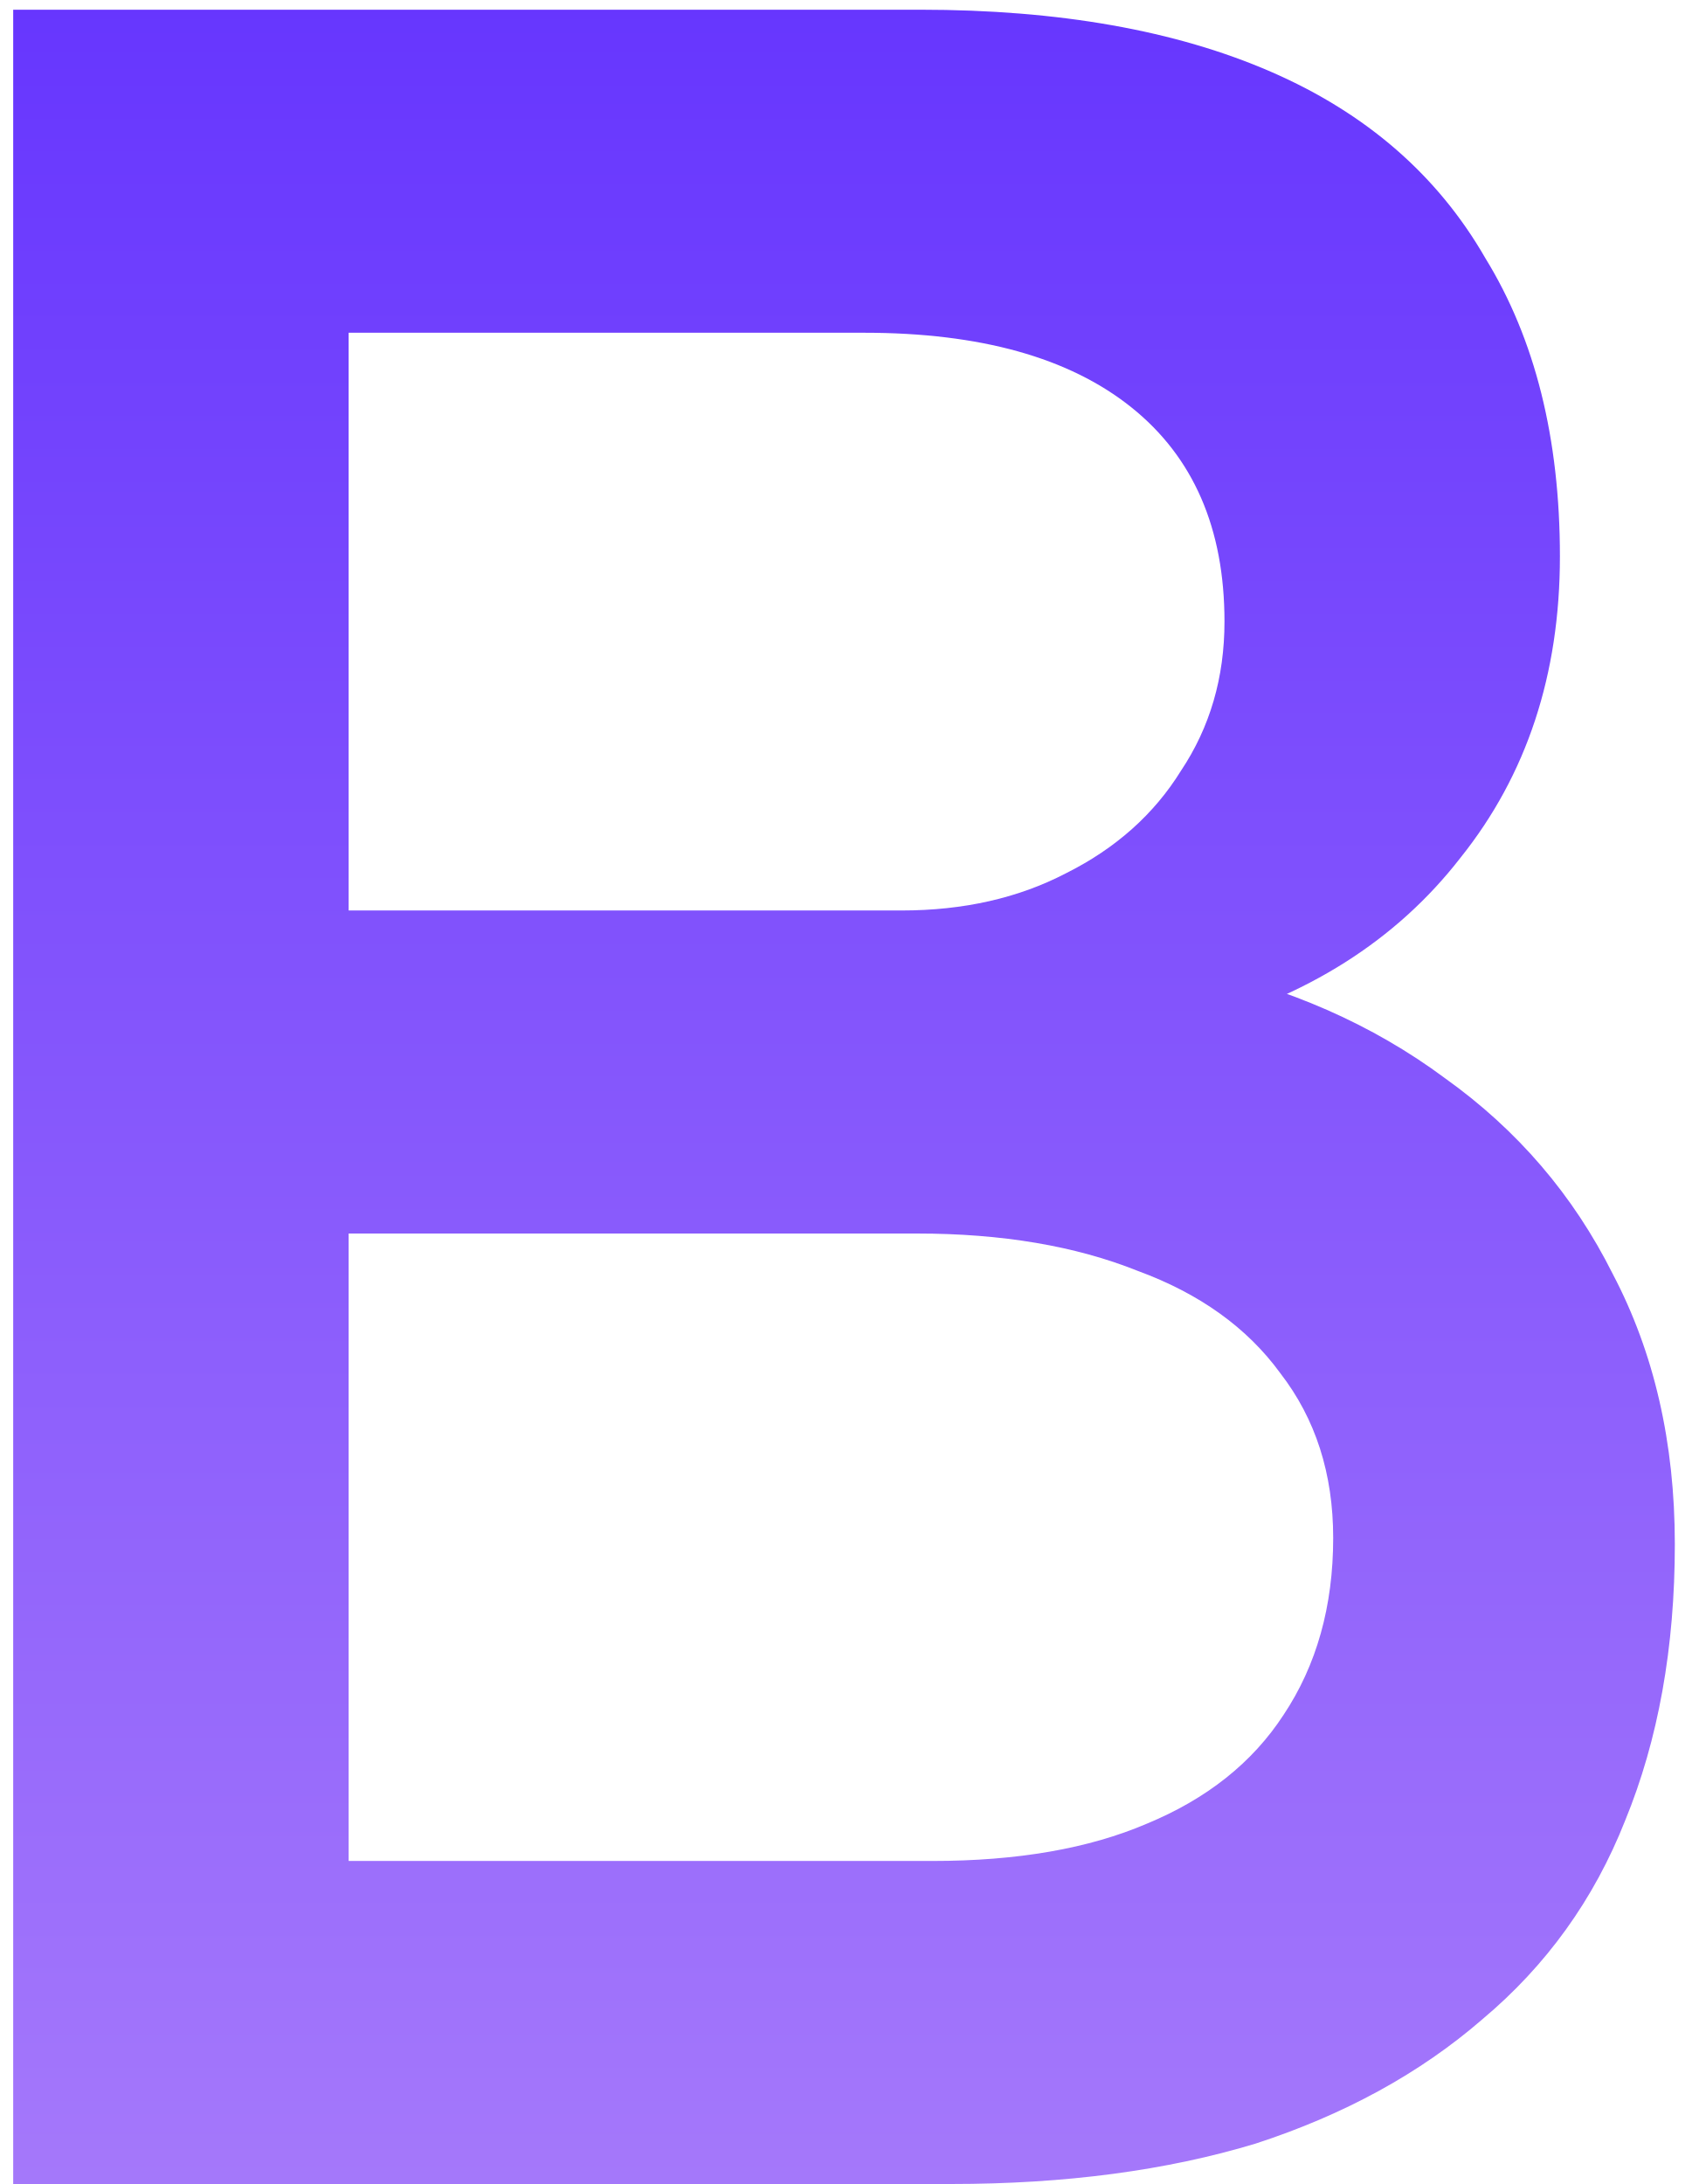
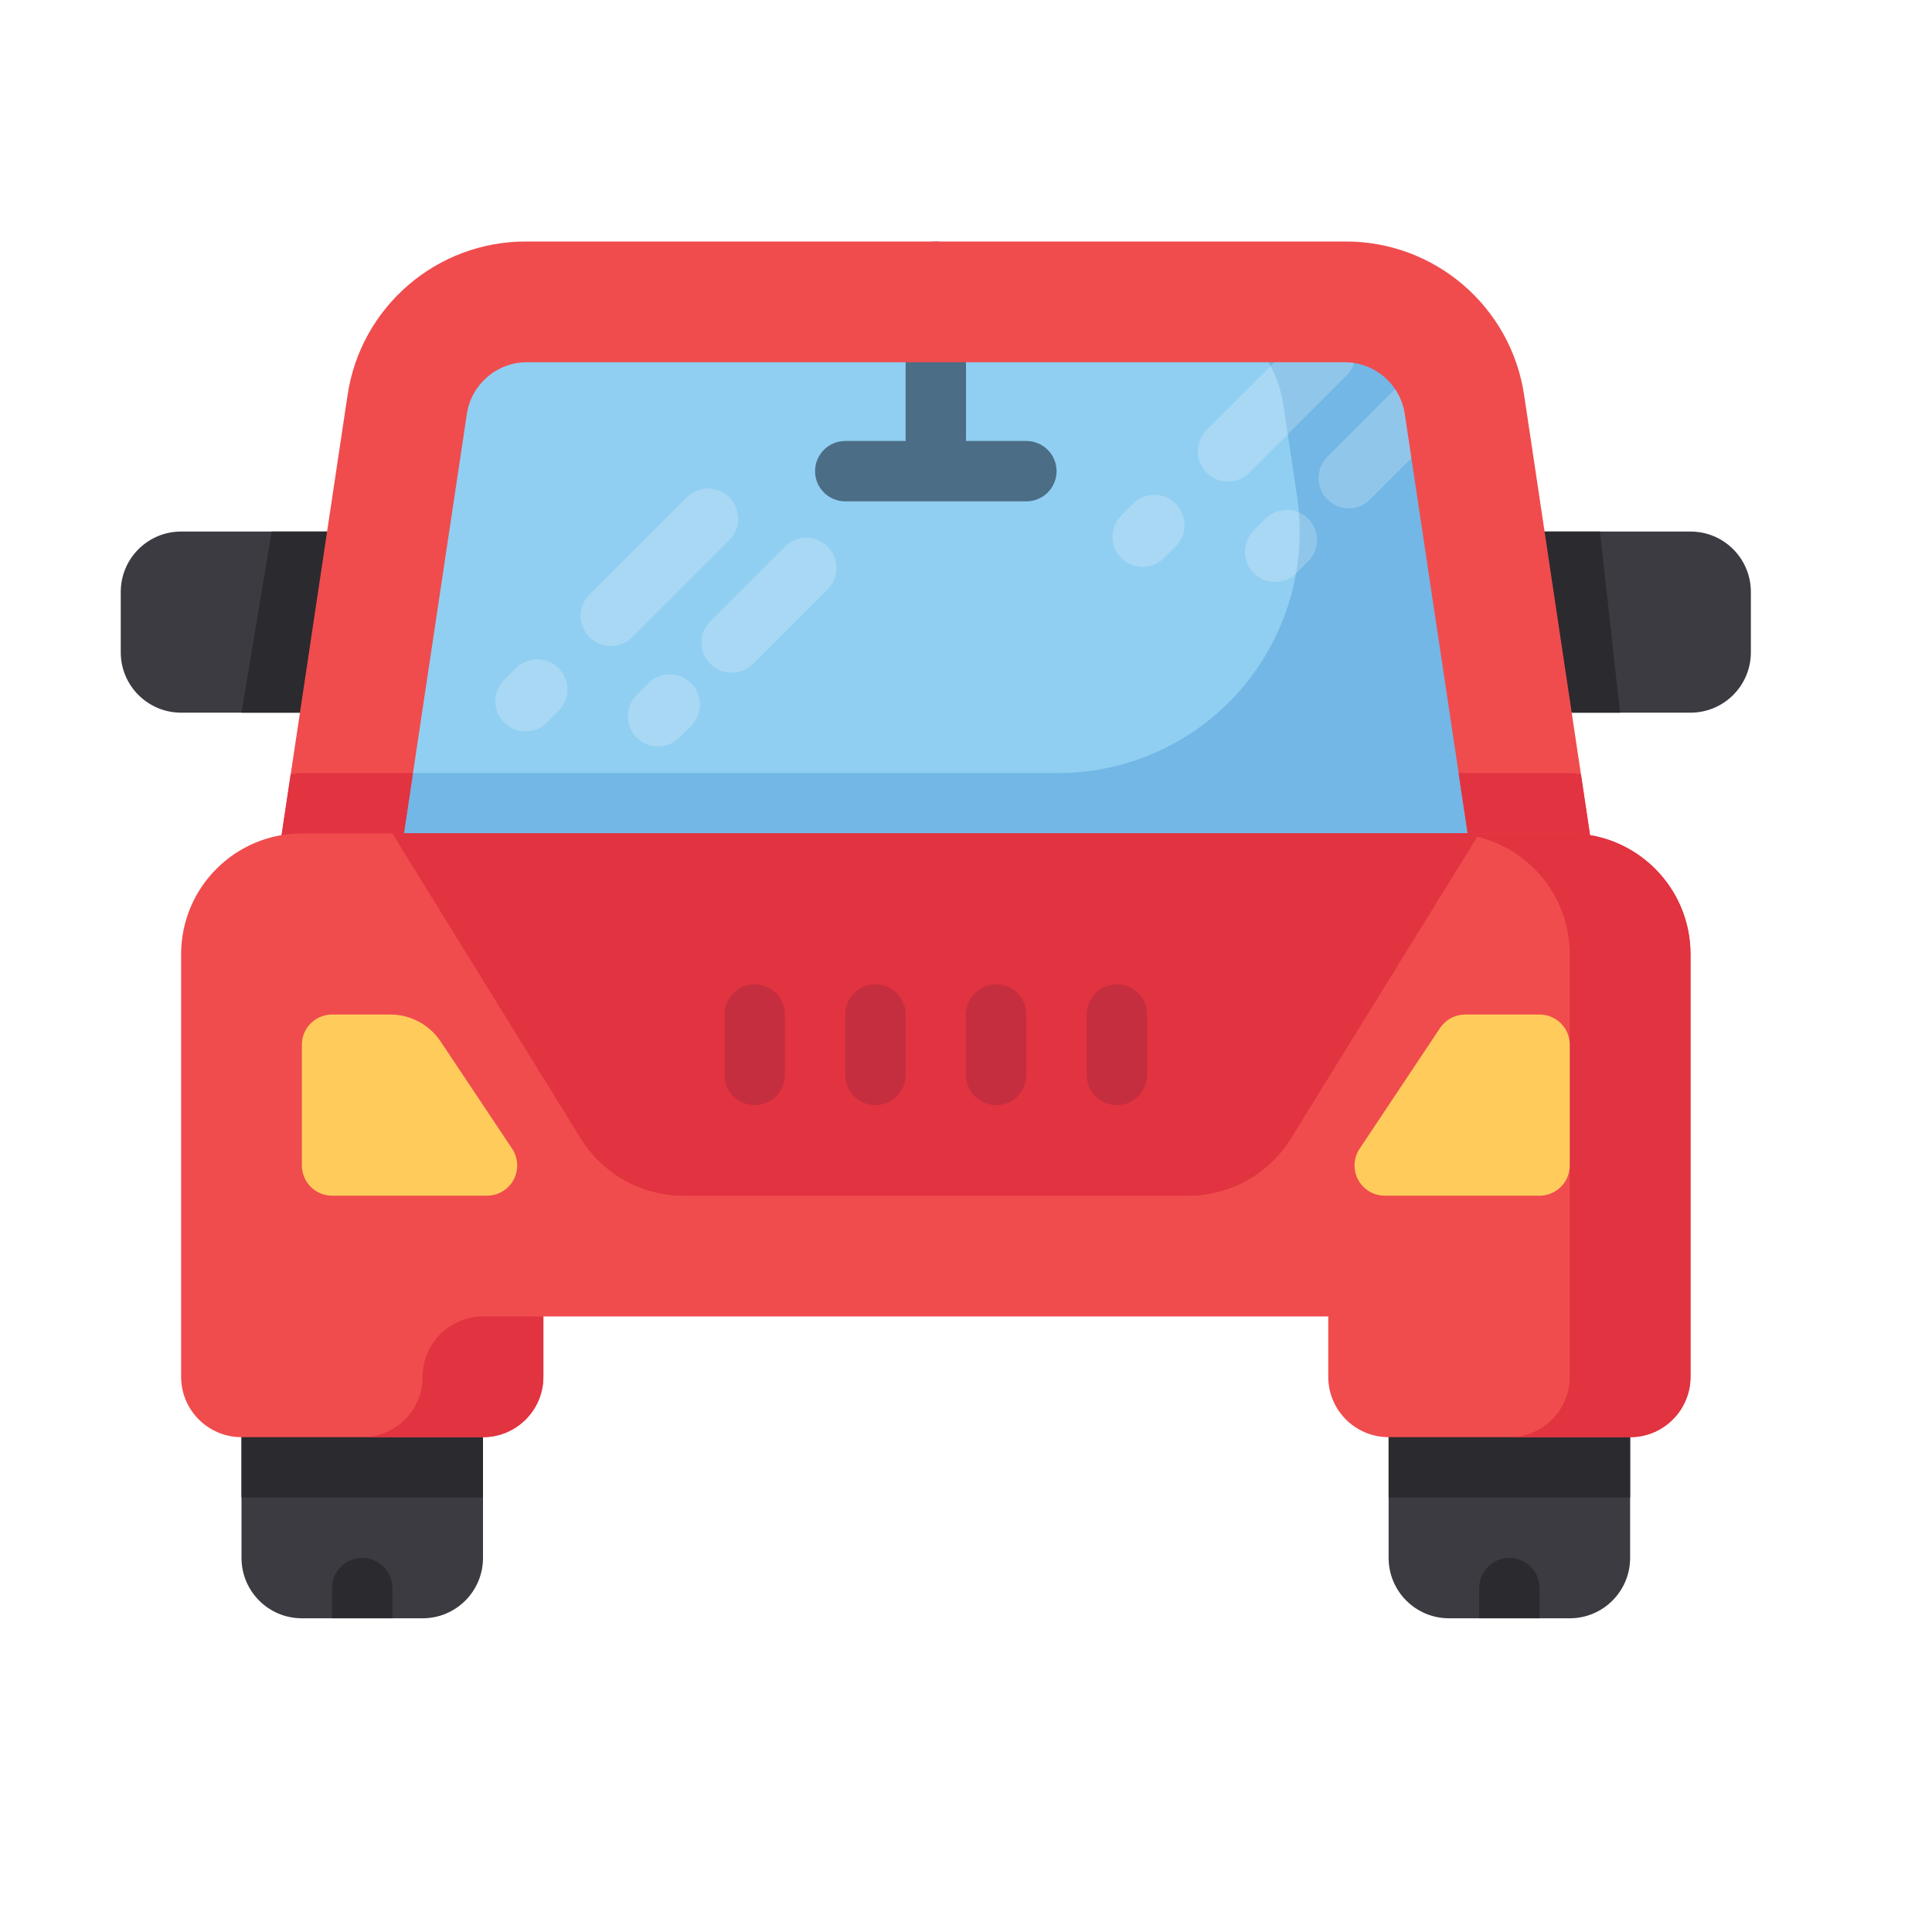
- <svg xmlns="http://www.w3.org/2000/svg" width="70" height="90" fill="none" viewBox="0 0 70 90">
-   <path fill="url(#a)" fill-opacity=".9" d="M.544 90V.4H37.92c5.717 0 10.539.853 14.464 2.56 3.925 1.707 6.87 4.267 8.832 7.68 2.048 3.328 3.072 7.424 3.072 12.288s-1.365 9.003-4.096 12.416c-2.645 3.413-6.357 5.76-11.136 7.04v-2.56c4.01.853 7.51 2.39 10.496 4.608 2.987 2.133 5.29 4.821 6.912 8.064 1.707 3.243 2.56 6.955 2.56 11.136 0 4.267-.683 8.064-2.048 11.392-1.28 3.243-3.243 5.973-5.888 8.192-2.56 2.219-5.675 3.925-9.344 5.12C48.074 89.446 43.894 90 39.2 90H.544Zm13.824-13.312h24.064c3.499 0 6.443-.512 8.832-1.536 2.475-1.024 4.352-2.517 5.632-4.48 1.365-2.048 2.048-4.48 2.048-7.296 0-2.645-.725-4.907-2.176-6.784-1.365-1.877-3.328-3.285-5.888-4.224-2.56-1.024-5.59-1.536-9.088-1.536H14.368v25.856Zm0-39.168h22.784c2.56 0 4.821-.512 6.784-1.536 2.048-1.024 3.627-2.432 4.736-4.224 1.195-1.792 1.792-3.84 1.792-6.144 0-3.84-1.28-6.784-3.84-8.832-2.56-2.048-6.23-3.072-11.008-3.072H14.368V37.52Z" />
-   <defs>
-     <linearGradient id="a" x1="32" x2="32" y1="-38" y2="98" gradientUnits="userSpaceOnUse">
-       <stop stop-color="#3800FF" />
-       <stop offset="1" stop-color="#A06FF9" />
-     </linearGradient>
-   </defs>
+ <svg xmlns="http://www.w3.org/2000/svg" viewBox="0 0 32 32" id="car">
+   <path fill="#90cff1" d="M8.722 5h13.555a2 2 0 0 1 1.978 1.703L25.5 15h-20l1.245-8.297A1.998 1.998 0 0 1 8.722 5z" />
+   <path fill="#72b7e5" d="m25.171 12.804-.915-6.101A2 2 0 0 0 22.278 5h-3a2 2 0 0 1 1.978 1.703l.226 1.508a4 4 0 0 1-3.956 4.593H5.829L5.5 15h20l-.329-2.196z" />
+   <path fill="#4c6d86" d="M17 7.304h-1V4.5a.5.5 0 0 0-1 0v2.804h-1a.5.5 0 0 0 0 1h3a.5.5 0 0 0 0-1z" />
+   <path fill="#3c3b42" d="M6 11.804H3a1 1 0 0 1-1-1v-1a1 1 0 0 1 1-1h3.5l-.5 3z" />
+   <path fill="#2b2a2f" d="m4.5 8.804-.5 3h2l.5-3z" />
+   <path fill="#3c3b42" d="M24.5 8.804H28a1 1 0 0 1 1 1v1a1 1 0 0 1-1 1h-3.167l-.333-3z" />
+   <path fill="#2b2a2f" d="m25.5 8.804.333 3h1l-.333-3z" />
+   <path fill="#eff2fa" d="M23.929 6.33a.5.5 0 0 0-.707 0l-1.236 1.236a.5.5 0 0 0 .708.707l1.236-1.236a.501.501 0 0 0-.001-.707zM20.96 8.591l-.194.194a.5.5 0 0 0 .708.708l.194-.194a.5.5 0 0 0-.708-.708zm1.349-2.377a.5.5 0 0 0-.707-.707l-1.616 1.616a.5.5 0 0 0 .708.707l1.615-1.616zm-3.543 2.129-.194.194a.5.5 0 0 0 .708.707l.194-.194a.5.5 0 0 0-.708-.707zM13.708 9.053a.5.5 0 0 0-.707 0l-1.236 1.236a.5.5 0 0 0 .708.707l1.236-1.236a.501.501 0 0 0-.001-.707zm-2.969 2.262-.194.194a.5.5 0 0 0 .708.708l.194-.194a.5.5 0 0 0-.708-.708zm1.348-2.377a.5.5 0 0 0-.707-.707L9.764 9.847a.5.5 0 0 0 .708.707l1.615-1.616zm-3.543 2.129-.194.194a.5.5 0 0 0 .708.707l.194-.194a.5.5 0 0 0-.708-.707z" opacity=".25" />
+   <path fill="#f04c4d" d="M26.661 16H4.339l1.416-9.445A2.985 2.985 0 0 1 8.723 4h13.555a2.985 2.985 0 0 1 2.968 2.554L26.661 16zm-20-2h17.678l-1.072-7.148a1.007 1.007 0 0 0-.99-.852H8.723c-.492 0-.916.366-.99.853L6.661 14z" />
+   <path fill="#e13340" d="m24.159 12.804.18 1.196H6.661l.179-1.196H5c-.063 0-.123.013-.185.019L4.339 16h22.322l-.476-3.177c-.062-.006-.122-.019-.185-.019h-1.841z" />
+   <path fill="#3c3b42" d="M7 26.804H5a1 1 0 0 1-1-1v-3h4v3a1 1 0 0 1-1 1z" />
+   <path fill="#2b2a2f" d="M4 22.804h4v2H4z" />
+   <path fill="#3c3b42" d="M26 26.804h-2a1 1 0 0 1-1-1v-3h4v3a1 1 0 0 1-1 1z" />
+   <path fill="#2b2a2f" d="M23 22.804h4v2h-4zm-17 2a.5.5 0 0 1-.5-.5v-.5a.5.5 0 0 1 1 0v.5a.5.5 0 0 1-.5.5zm0 1a.5.5 0 0 0-.5.5v.5h1v-.5a.5.5 0 0 0-.5-.5z" />
+   <path fill="#2b2a2f" d="M25 24.804a.5.5 0 0 1-.5-.5v-.5a.5.5 0 0 1 1 0v.5a.5.5 0 0 1-.5.5zm0 1a.5.5 0 0 0-.5.5v.5h1v-.5a.5.5 0 0 0-.5-.5z" />
+   <path fill="#f04c4d" d="M9 21.804v1a1 1 0 0 1-1 1H4a1 1 0 0 1-1-1v-7a2 2 0 0 1 2-2h21a2 2 0 0 1 2 2v7a1 1 0 0 1-1 1h-4a1 1 0 0 1-1-1v-1H9z" />
+   <path fill="#e13340" d="M26 13.804h-2a2 2 0 0 1 2 2v7a1 1 0 0 1-1 1h2a1 1 0 0 0 1-1v-7a2 2 0 0 0-2-2zm-19 9a1 1 0 0 1-1 1h2a1 1 0 0 0 1-1v-1H8a1 1 0 0 0-1 1z" />
+   <path fill="#e13340" d="M19.679 19.804h-8.357a2.002 2.002 0 0 1-1.702-.949L6.5 13.804h18l-3.12 5.051a1.999 1.999 0 0 1-1.701.949z" />
+   <path fill="#e13340" d="M19.679 19.804h-8.357a2.002 2.002 0 0 1-1.702-.949L6.5 13.804h18l-3.12 5.051a1.999 1.999 0 0 1-1.701.949z" />
+   <path fill="#ffcc5c" d="M8.066 19.804H5.5a.5.5 0 0 1-.5-.5v-2a.5.5 0 0 1 .5-.5h.965a1 1 0 0 1 .832.445l1.185 1.777a.5.5 0 0 1-.416.778zm14.868 0H25.5a.5.5 0 0 0 .5-.5v-2a.5.5 0 0 0-.5-.5h-1.232a.501.501 0 0 0-.416.223l-1.333 2a.5.5 0 0 0 .415.777z" />
+   <path fill="#c52e3f" d="M14.5 18.304a.5.5 0 0 1-.5-.5v-1a.5.5 0 0 1 1 0v1a.5.5 0 0 1-.5.5zm-2 0a.5.5 0 0 1-.5-.5v-1a.5.5 0 0 1 1 0v1a.5.5 0 0 1-.5.5zm4 0a.5.5 0 0 1-.5-.5v-1a.5.5 0 0 1 1 0v1a.5.5 0 0 1-.5.5zm2 0a.5.5 0 0 1-.5-.5v-1a.5.5 0 0 1 1 0v1a.5.5 0 0 1-.5.5z" />
</svg>
